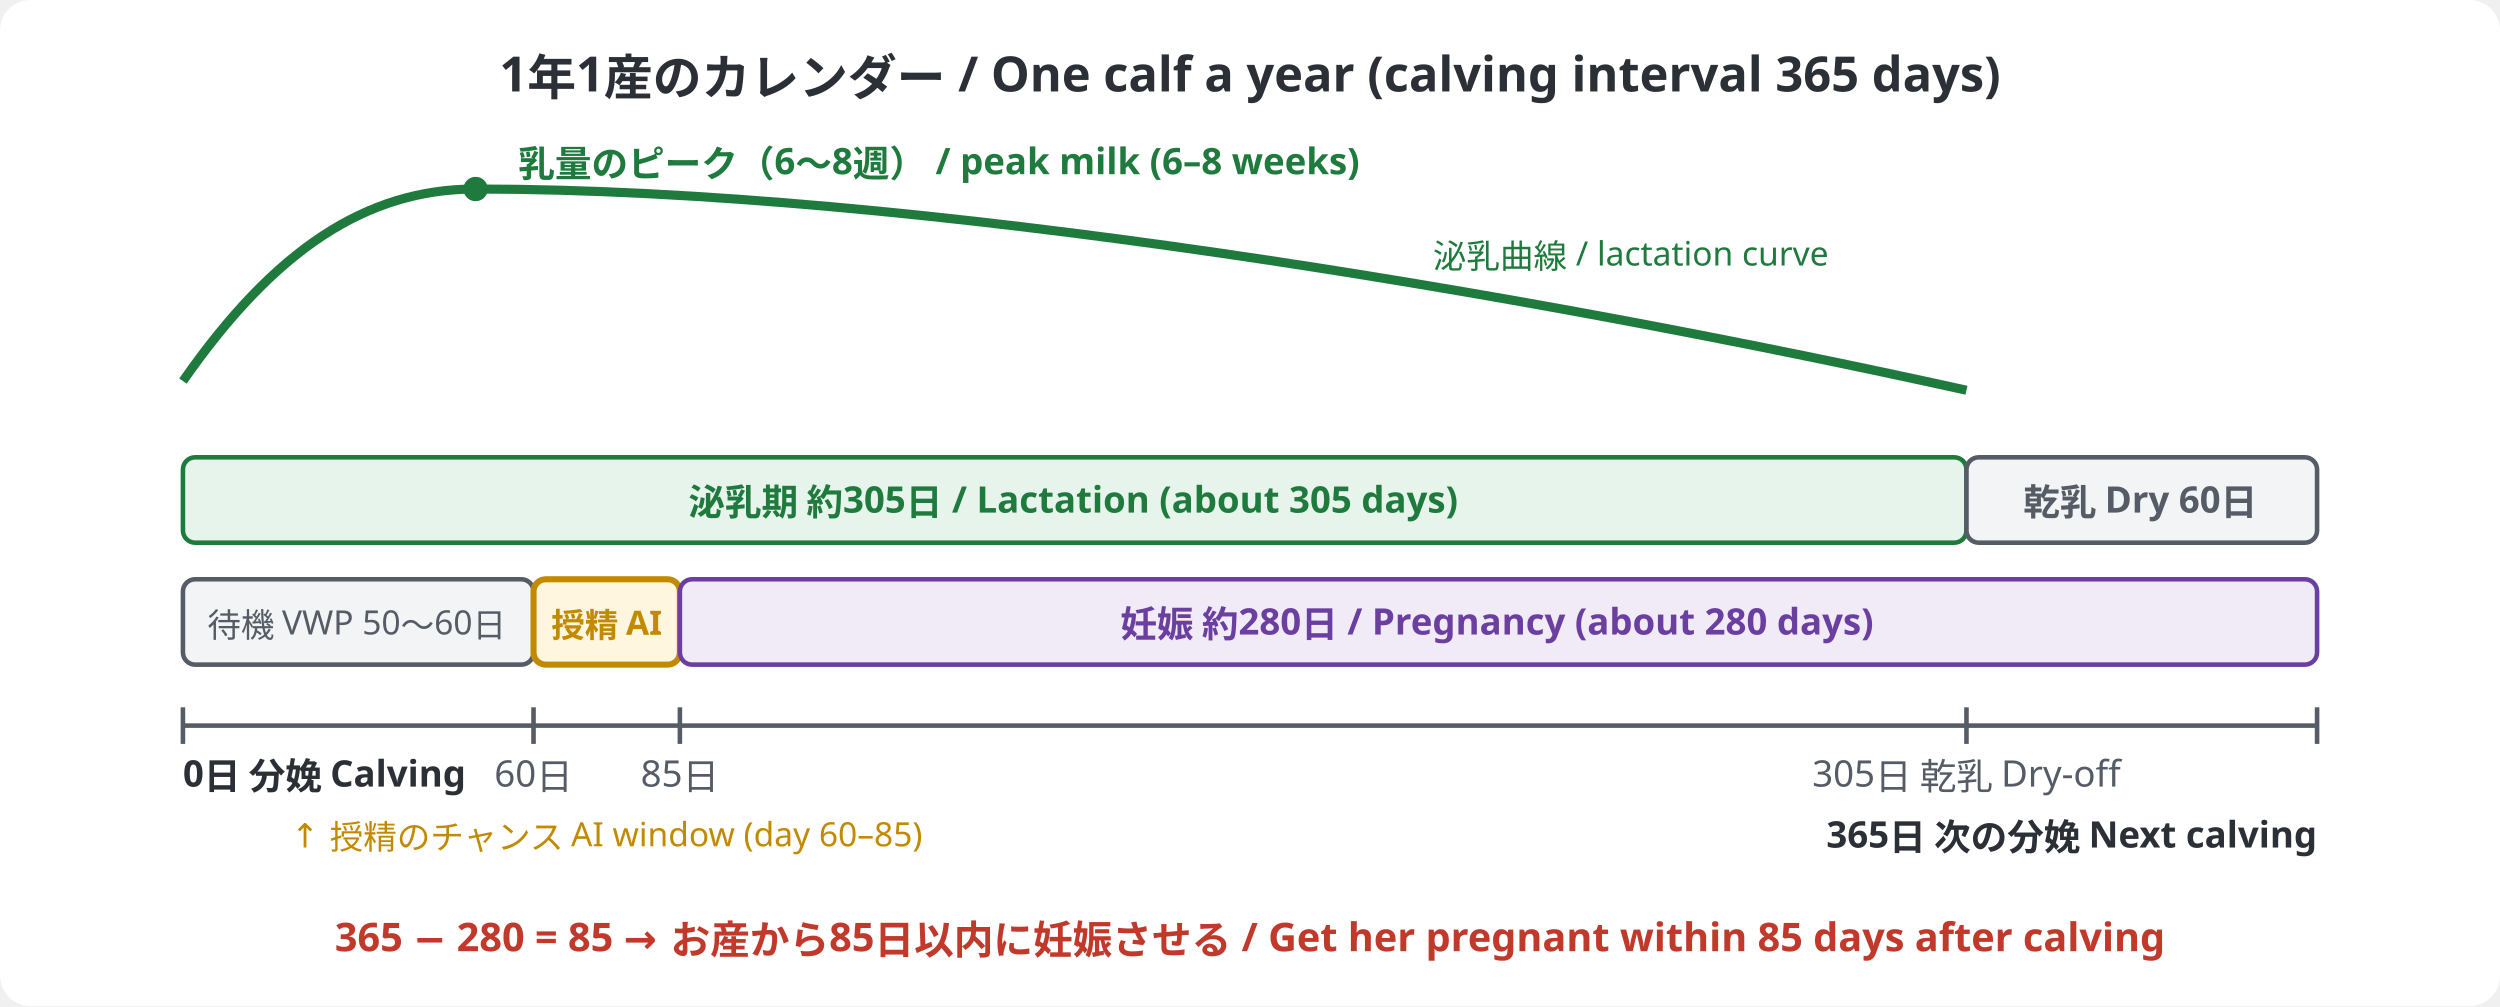
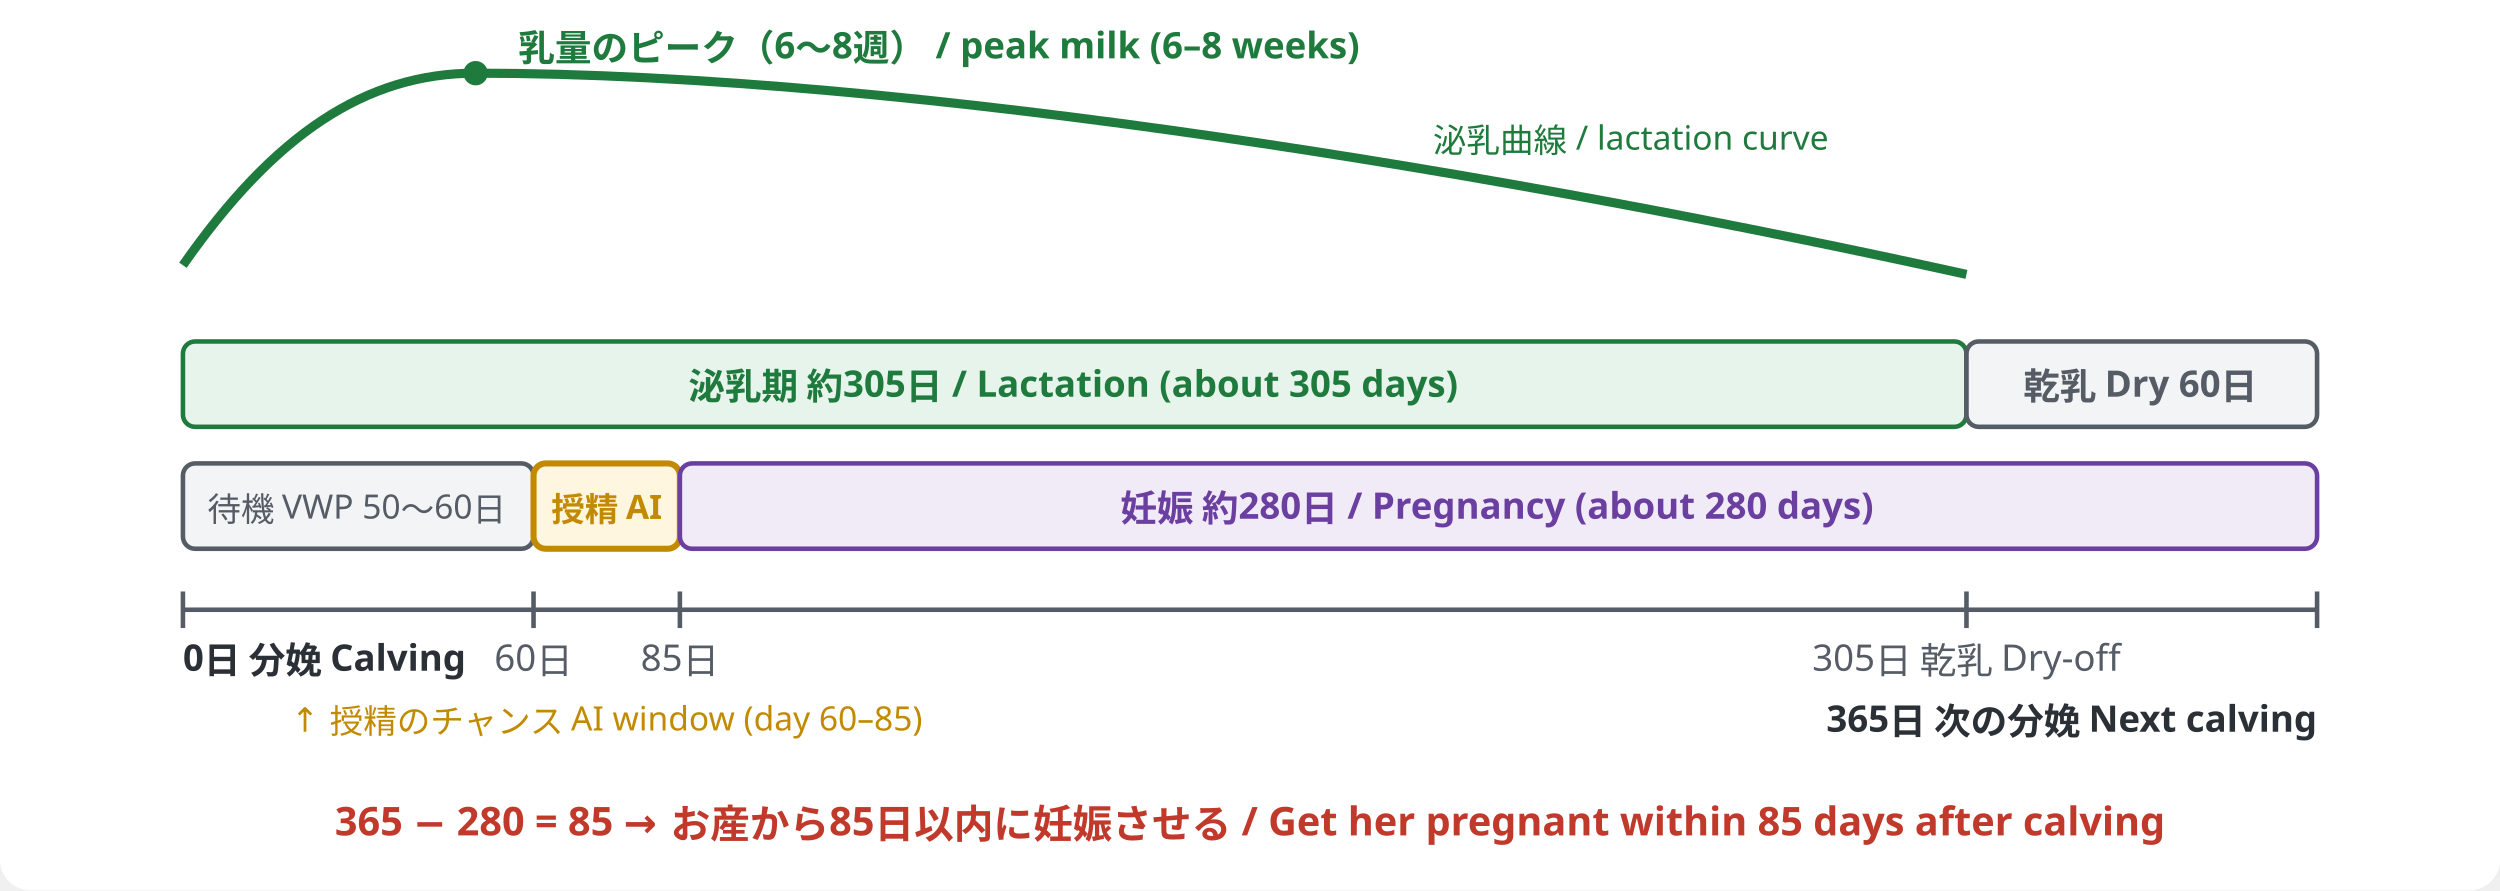
- <svg xmlns="http://www.w3.org/2000/svg" viewBox="0 0 820 330" font-family="system-ui, 'Noto Sans JP', 'Hiragino Sans', sans-serif" font-size="12">
+ <svg xmlns="http://www.w3.org/2000/svg" viewBox="0 38 820 292" font-family="system-ui, 'Noto Sans JP', 'Hiragino Sans', sans-serif" font-size="12">
  <rect width="820" height="330" rx="10" fill="#ffffff" />
-   <text x="410" y="30" font-size="16" text-anchor="middle" font-weight="700" fill="#2b2f36">1年1産のカレンダー / One calf a year (calving interval 365 days)</text>
  <path d="M60 125 C 90 82 120 62 156 62 C 300 62 500 96 645 128" fill="none" stroke="#1f7a3d" stroke-width="3" />
  <circle cx="156" cy="62" r="4" fill="#1f7a3d" />
  <text x="170" y="58" font-size="12" font-weight="700" fill="#1f7a3d">乳量のピーク（6〜8週） / peak milk (6–8 weeks)</text>
  <text x="470" y="88" font-size="11" fill="#1f7a3d">泌乳曲線 / lactation curve</text>
  <rect x="60" y="150" width="585" height="28" rx="4" fill="#e7f4ec" stroke="#1f7a3d" stroke-width="1.5" />
  <text x="352" y="169" text-anchor="middle" font-weight="700" fill="#1f7a3d">泌乳期 約305日 / Lactation (about 305 days)</text>
  <rect x="645" y="150" width="115" height="28" rx="4" fill="#f3f4f6" stroke="#555c66" stroke-width="1.5" />
  <text x="702" y="169" text-anchor="middle" font-weight="700" fill="#555c66">乾乳 Dry 60日</text>
  <rect x="60" y="190" width="115" height="28" rx="4" fill="#f3f4f6" stroke="#555c66" stroke-width="1.5" />
  <text x="117" y="209" font-size="11" text-anchor="middle" fill="#555c66">待機 VWP 50〜60日</text>
  <rect x="175" y="190" width="48" height="28" rx="4" fill="#fff6e0" stroke="#c28a00" stroke-width="2" />
  <text x="199" y="209" font-size="11" text-anchor="middle" font-weight="700" fill="#c28a00">授精 AI</text>
  <rect x="223" y="190" width="537" height="28" rx="4" fill="#f1ebf8" stroke="#6b3fa0" stroke-width="1.5" />
  <text x="491" y="209" text-anchor="middle" font-weight="700" fill="#6b3fa0">妊娠 約280日 / Pregnancy (about 280 days)</text>
  <path d="M60 238 L760 238" stroke="#555c66" stroke-width="1.5" />
  <path d="M60 232 L60 244 M175 232 L175 244 M223 232 L223 244 M645 232 L645 244 M760 232 L760 244" stroke="#555c66" stroke-width="1.5" />
  <text x="60" y="258" font-weight="700" fill="#2b2f36">0日 分娩 Calving</text>
  <text x="175" y="258" text-anchor="middle" fill="#555c66">60日</text>
  <text x="223" y="258" text-anchor="middle" fill="#555c66">85日</text>
  <text x="645" y="258" text-anchor="middle" fill="#555c66">305日 乾乳 Dry-off</text>
  <text x="760" y="278" text-anchor="end" font-weight="700" fill="#2b2f36">365日 次の分娩 Next calving</text>
  <text x="199" y="278" text-anchor="middle" font-size="11" fill="#c28a00">↑ 授精のチャンス AI window (day 60–85)</text>
  <text x="410" y="312" text-anchor="middle" font-size="13" font-weight="700" fill="#c0392b">365 − 280 = 85 → お産から85日以内に妊娠させる / Get her pregnant within 85 days after calving</text>
</svg>
